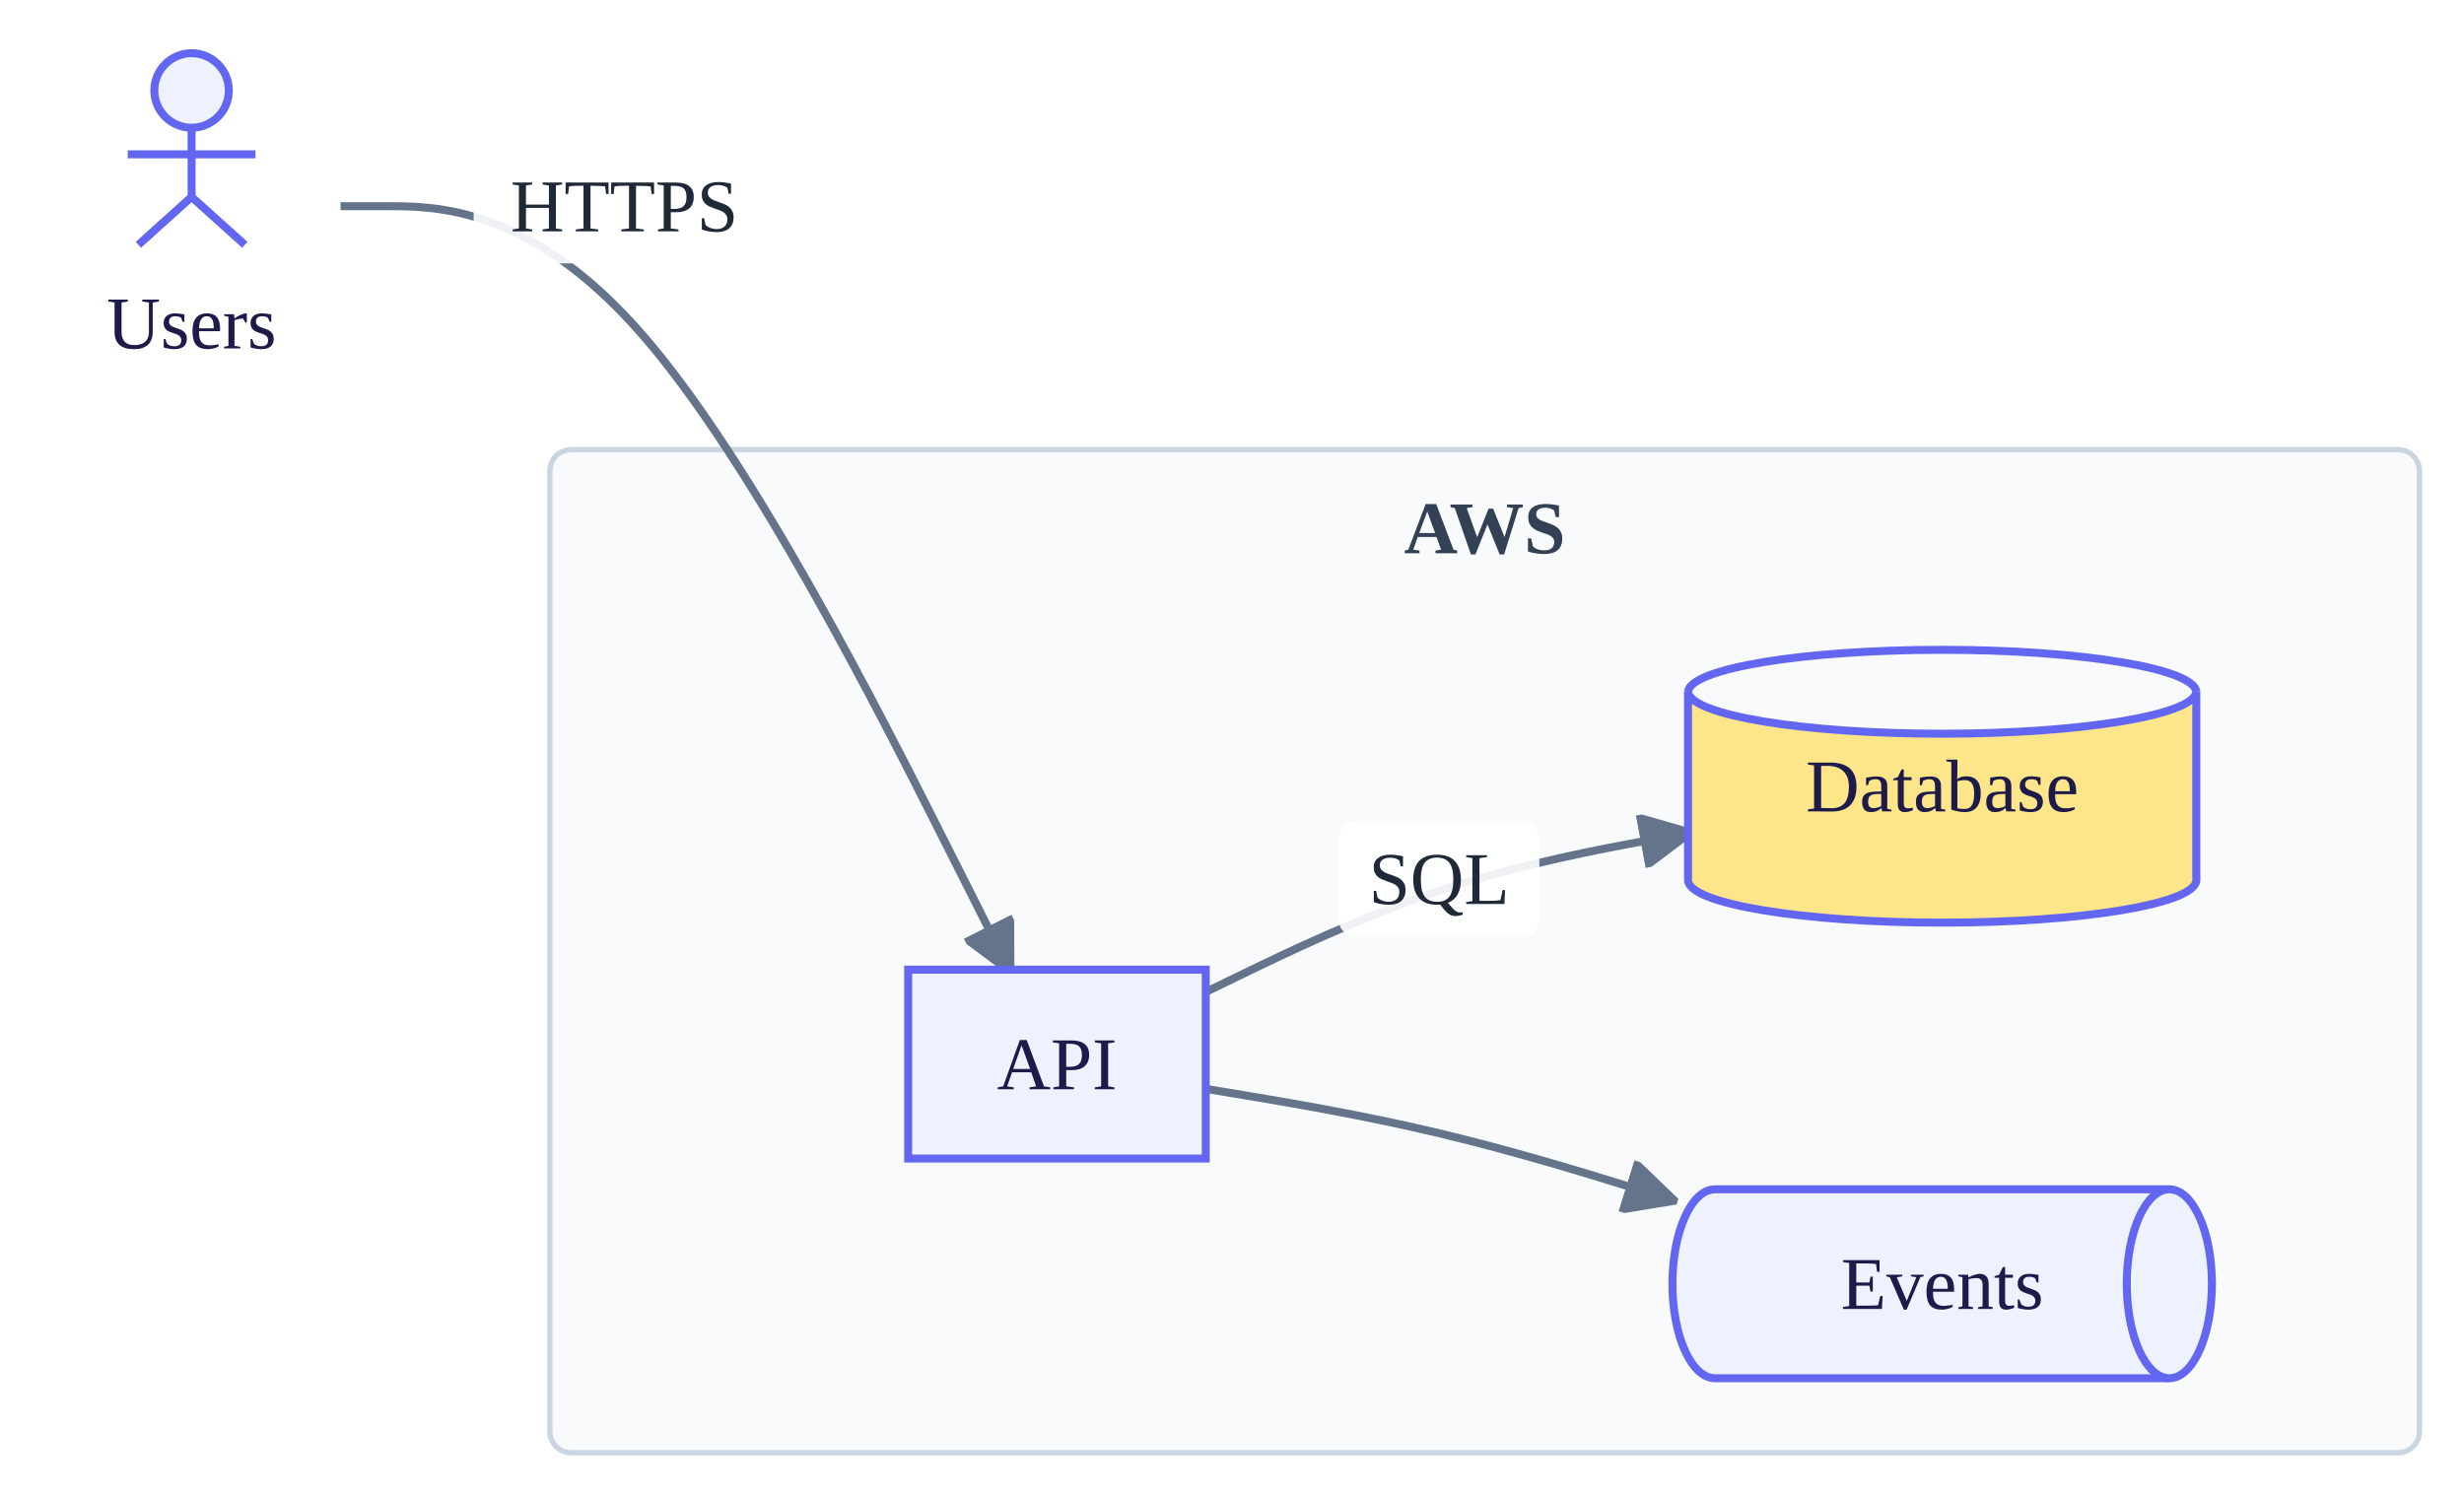
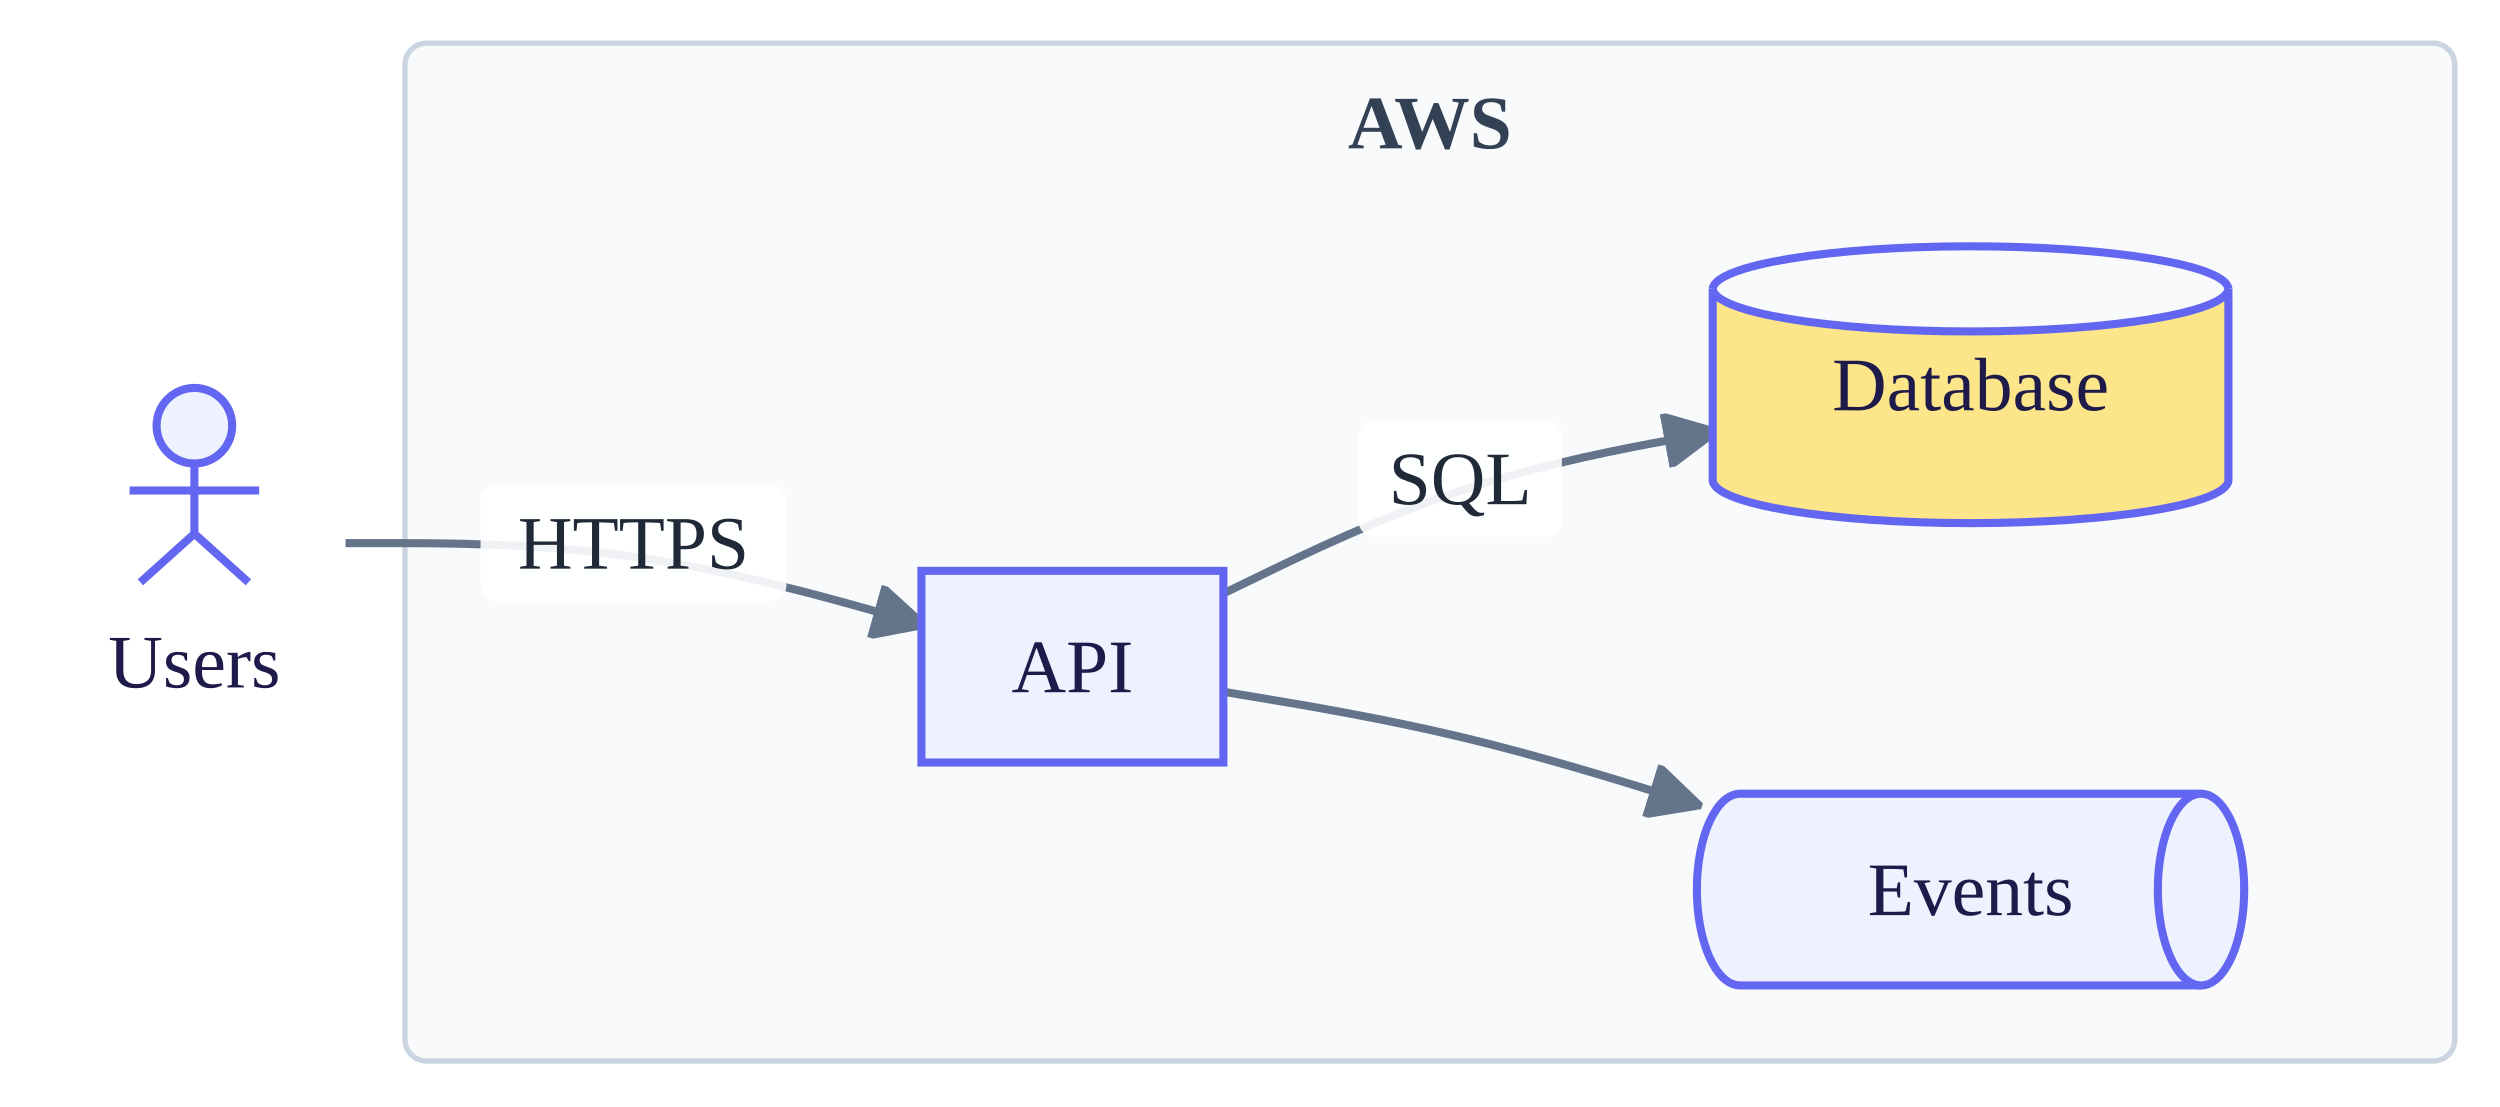
- <svg xmlns="http://www.w3.org/2000/svg" id="dg-1iprcas" class="dg dg-flowchart" width="463" height="281" viewBox="0 0 463 281" role="img" aria-labelledby="dg-1iprcas-title" style="max-width:100%;height:auto">
+ <svg xmlns="http://www.w3.org/2000/svg" id="dg-1iprcas" class="dg dg-flowchart" width="463" height="205" viewBox="0 0 463 205" role="img" aria-labelledby="dg-1iprcas-title" style="max-width:100%;height:auto">
  <style>#dg-1iprcas{font-family:var(--dg-font-family, ui-sans-serif, system-ui, -apple-system, "Segoe UI", Roboto, "Helvetica Neue", Arial, sans-serif);font-size:14px;color:var(--dg-text, #1f2937)}#dg-1iprcas text{fill:var(--dg-text, #1f2937)}#dg-1iprcas .dg-label{fill:var(--dg-node-text, #1e1b4b)}#dg-1iprcas .dg-node .dg-shape{fill:var(--dg-node-fill, #eef2ff);stroke:var(--dg-node-stroke, #6366f1);stroke-width:1.5px}#dg-1iprcas .dg-cluster-box{fill:var(--dg-cluster-fill, #f8fafc);stroke:var(--dg-cluster-stroke, #cbd5e1);stroke-width:1px}#dg-1iprcas .dg-cluster-label{fill:var(--dg-cluster-text, #334155);font-weight:600}#dg-1iprcas .dg-edge{fill:none;stroke:var(--dg-line, #64748b);stroke-width:1.5px}#dg-1iprcas .dg-edge-thick{stroke-width:3.5px}#dg-1iprcas .dg-edge-dotted{stroke-dasharray:3 3}#dg-1iprcas .dg-marker{fill:var(--dg-line, #64748b);stroke:var(--dg-line, #64748b)}#dg-1iprcas .dg-edge-label-box{fill:var(--dg-edge-label-fill, #ffffff);opacity:0.9}#dg-1iprcas .dg-edge-label{fill:var(--dg-text, #1f2937)}#dg-1iprcas .dg-muted{fill:var(--dg-text-muted, #6b7280)}#dg-1iprcas a{cursor:pointer}#dg-1iprcas .dg-edge-label-group text{fill:var(--dg-text, #1f2937)}#dg-1iprcas .dg-shape-line{fill:none}</style>
  <defs>
    <marker id="dg-1iprcas-m-arrow" markerUnits="userSpaceOnUse" orient="auto" viewBox="0 0 10 10" refX="9" refY="5" markerWidth="10" markerHeight="10">
      <path class="dg-marker" d="M0,0 L10,5 L0,10 z" stroke-width="1" />
    </marker>
    <marker id="dg-1iprcas-m-arrow-start" markerUnits="userSpaceOnUse" orient="auto" viewBox="0 0 10 10" refX="1" refY="5" markerWidth="10" markerHeight="10">
      <path class="dg-marker" d="M0,0 L10,5 L0,10 z" transform="translate(10,0) scale(-1,1)" stroke-width="1" />
    </marker>
  </defs>
  <g transform="translate(8,8)">
    <g class="dg-clusters">
      <g class="dg-cluster" data-id="cloud">
-         <rect class="dg-cluster-box" x="95.32" y="76.5" width="351.31" height="188.5" rx="4" />
+         <rect class="dg-cluster-box" x="67" y="0" width="379.63" height="188.5" rx="4" />
        <text class="dg-cluster-label" text-anchor="middle" dominant-baseline="central">
-           <tspan x="270.98" y="91.25" dominant-baseline="central">AWS</tspan>
+           <tspan x="256.81" y="14.75" dominant-baseline="central">AWS</tspan>
        </text>
      </g>
    </g>
    <g class="dg-edges">
-       <path class="dg-edge" d="M218.57,178.41 L225.88,174.87 C233.18,171.33 247.8,164.24 262.9,159.26 C278.01,154.29 293.6,151.41 301.39,149.98 L309.19,148.54" marker-end="url(#dg-1iprcas-m-arrow)" data-from="cloud›api" data-to="cloud›db" />
-       <path class="dg-edge" d="M218.57,196.62 L225.88,197.83 C233.18,199.05 247.8,201.48 262.42,204.96 C277.03,208.44 291.65,212.98 298.95,215.25 L306.26,217.52" marker-end="url(#dg-1iprcas-m-arrow)" data-from="cloud›api" data-to="cloud›queue" />
-       <path class="dg-edge" d="M56,30.75 L64.89,30.75 C73.77,30.75 91.55,30.75 112.49,54.66 C133.43,78.57 157.55,126.4 169.6,150.31 L181.66,174.22" marker-end="url(#dg-1iprcas-m-arrow)" data-from="users" data-to="cloud›api" />
+       <path class="dg-edge" d="M218.57,101.91 L225.88,98.37 C233.18,94.83 247.8,87.74 262.9,82.76 C278.01,77.79 293.6,74.91 301.39,73.48 L309.19,72.04" marker-end="url(#dg-1iprcas-m-arrow)" data-from="cloud›api" data-to="cloud›db" />
+       <path class="dg-edge" d="M218.57,120.12 L225.88,121.33 C233.18,122.55 247.8,124.98 262.42,128.46 C277.03,131.94 291.65,136.48 298.95,138.75 L306.26,141.02" marker-end="url(#dg-1iprcas-m-arrow)" data-from="cloud›api" data-to="cloud›queue" />
+       <path class="dg-edge" d="M56,92.59 L64.89,92.59 C73.77,92.59 91.55,92.59 109.32,95.09 C127.1,97.6 144.87,102.6 153.76,105.1 L162.65,107.6" marker-end="url(#dg-1iprcas-m-arrow)" data-from="users" data-to="cloud›api" />
    </g>
    <g class="dg-edge-labels">
      <g class="dg-edge-label-group">
-         <rect class="dg-edge-label-box" x="243.57" y="146.41" width="37.69" height="21.5" rx="3" />
+         <rect class="dg-edge-label-box" x="243.57" y="69.91" width="37.69" height="21.5" rx="3" />
        <text class="dg-edge-label" text-anchor="middle" dominant-baseline="central">
-           <tspan x="262.42" y="157.16" dominant-baseline="central">SQL</tspan>
+           <tspan x="262.42" y="80.66" dominant-baseline="central">SQL</tspan>
        </text>
      </g>
      <g class="dg-edge-label-group">
-         <rect class="dg-edge-label-box" x="81" y="20" width="56.65" height="21.5" rx="3" />
+         <rect class="dg-edge-label-box" x="81" y="81.84" width="56.65" height="21.5" rx="3" />
        <text class="dg-edge-label" text-anchor="middle" dominant-baseline="central">
-           <tspan x="109.32" y="30.75" dominant-baseline="central">HTTPS</tspan>
+           <tspan x="109.32" y="92.59" dominant-baseline="central">HTTPS</tspan>
        </text>
      </g>
    </g>
    <g class="dg-nodes">
      <g class="dg-node dg-node-figure" data-id="users">
        <g>
-           <circle class="dg-shape" cx="28" cy="9" r="7" />
-           <path class="dg-shape dg-shape-line" d="M28,16 L28,29 M16,21 L40,21 M28,29 L18,38 M28,29 L38,38" />
+           <circle class="dg-shape" cx="28" cy="70.84" r="7" />
+           <path class="dg-shape dg-shape-line" d="M28,77.84 L28,90.84 M16,82.84 L40,82.84 M28,90.84 L18,99.84 M28,90.84 L38,99.84" />
        </g>
        <text class="dg-label" text-anchor="middle" dominant-baseline="central">
-           <tspan x="28" y="52.75" dominant-baseline="central">Users</tspan>
+           <tspan x="28" y="114.59" dominant-baseline="central">Users</tspan>
        </text>
      </g>
      <g class="dg-node" data-id="cloud›api">
-         <rect class="dg-shape" x="162.65" y="174.22" width="55.92" height="35.5" />
+         <rect class="dg-shape" x="162.65" y="97.72" width="55.92" height="35.5" />
        <text class="dg-label" text-anchor="middle" dominant-baseline="central">
-           <tspan x="190.61" y="191.97" dominant-baseline="central">API</tspan>
+           <tspan x="190.61" y="115.47" dominant-baseline="central">API</tspan>
        </text>
      </g>
      <g class="dg-node" data-id="cloud›db">
        <g>
-           <path class="dg-shape" style="fill:#fde68a" d="M309.19,122 A47.76,8 0 0,0 404.7,122 L404.7,157.5 A47.76,8 0 0,1 309.19,157.5 Z" />
-           <path class="dg-shape" style="fill:#fde68a" d="M309.19,122 A47.76,8 0 0,1 404.7,122" fill-opacity="0" />
+           <path class="dg-shape" style="fill:#fde68a" d="M309.19,45.5 A47.76,8 0 0,0 404.7,45.5 L404.7,81 A47.76,8 0 0,1 309.19,81 Z" />
+           <path class="dg-shape" style="fill:#fde68a" d="M309.19,45.5 A47.76,8 0 0,1 404.7,45.5" fill-opacity="0" />
        </g>
        <text class="dg-label" text-anchor="middle" dominant-baseline="central">
-           <tspan x="356.95" y="139.75" dominant-baseline="central">Database</tspan>
+           <tspan x="356.95" y="63.25" dominant-baseline="central">Database</tspan>
        </text>
      </g>
      <g class="dg-node" data-id="cloud›queue">
        <g>
-           <path class="dg-shape" d="M314.26,215.5 L399.63,215.5 A8,17.75 0 0,1 399.63,251 L314.26,251 A8,17.75 0 0,1 314.26,215.5 Z" />
-           <path class="dg-shape dg-shape-line" d="M399.63,215.5 A8,17.75 0 0,0 399.63,251" />
+           <path class="dg-shape" d="M314.26,139 L399.63,139 A8,17.75 0 0,1 399.63,174.5 L314.26,174.5 A8,17.75 0 0,1 314.26,139 Z" />
+           <path class="dg-shape dg-shape-line" d="M399.63,139 A8,17.75 0 0,0 399.63,174.5" />
        </g>
        <text class="dg-label" text-anchor="middle" dominant-baseline="central">
-           <tspan x="356.95" y="233.25" dominant-baseline="central">Events</tspan>
+           <tspan x="356.95" y="156.75" dominant-baseline="central">Events</tspan>
        </text>
      </g>
    </g>
  </g>
</svg>
